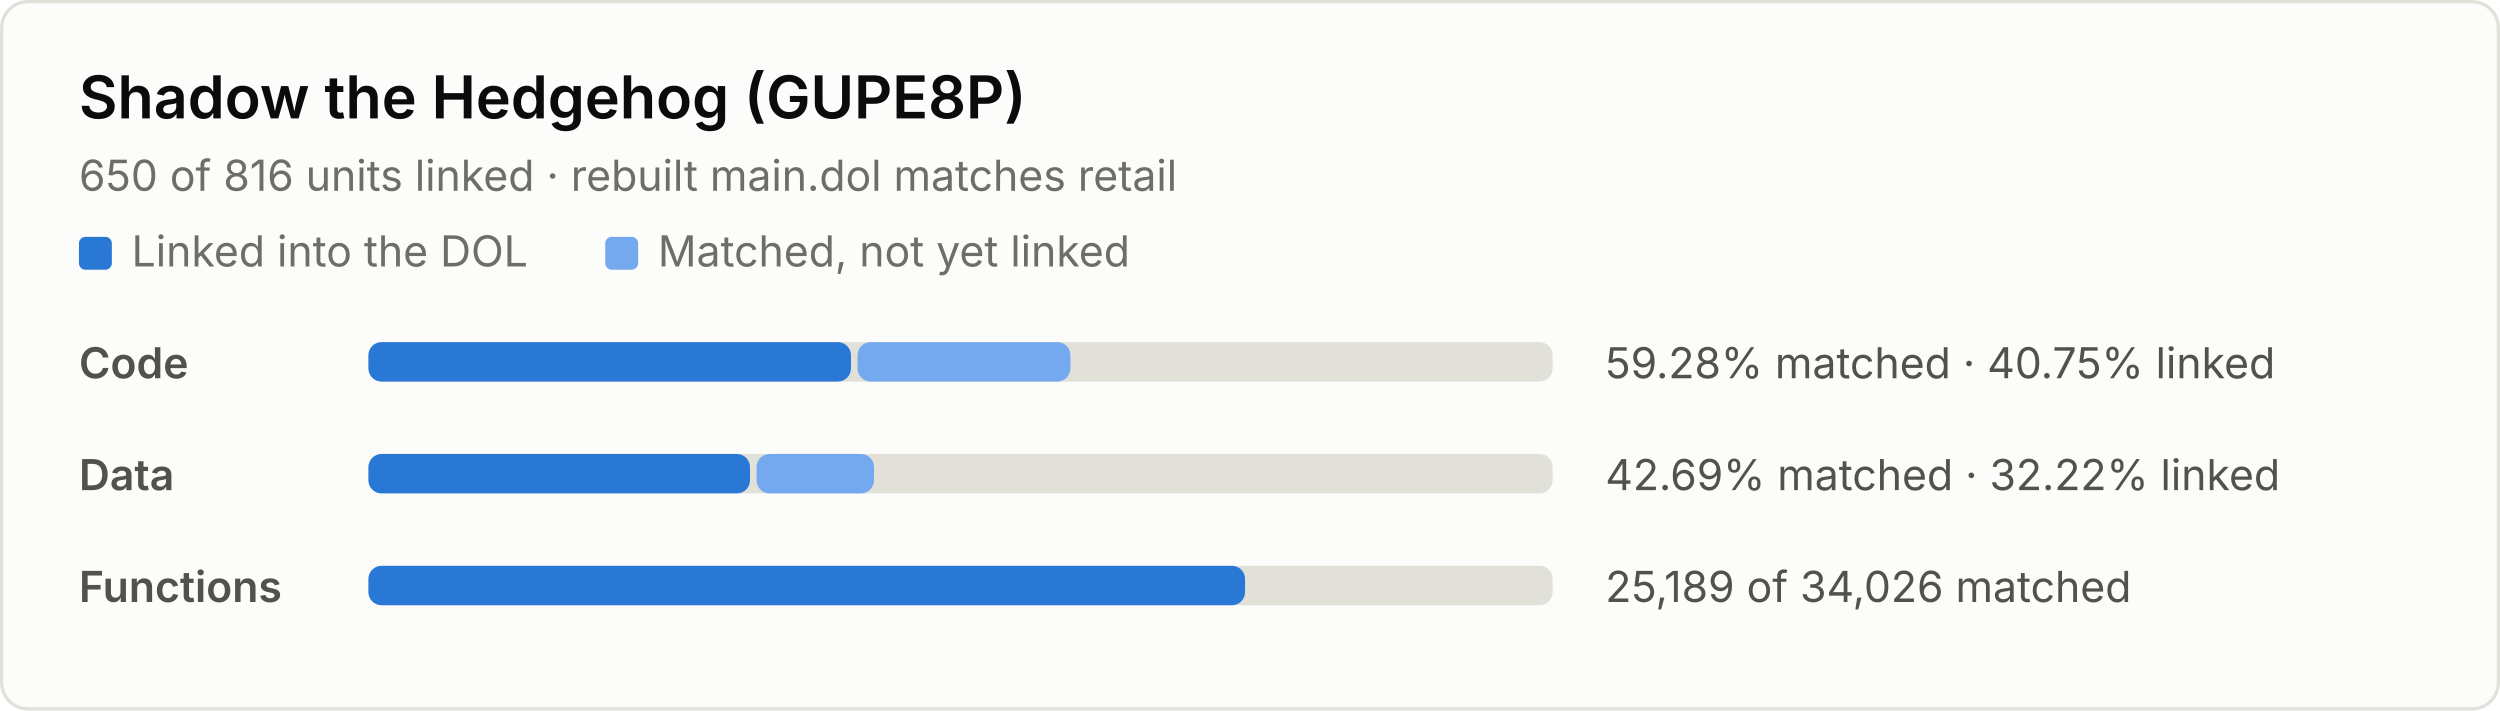
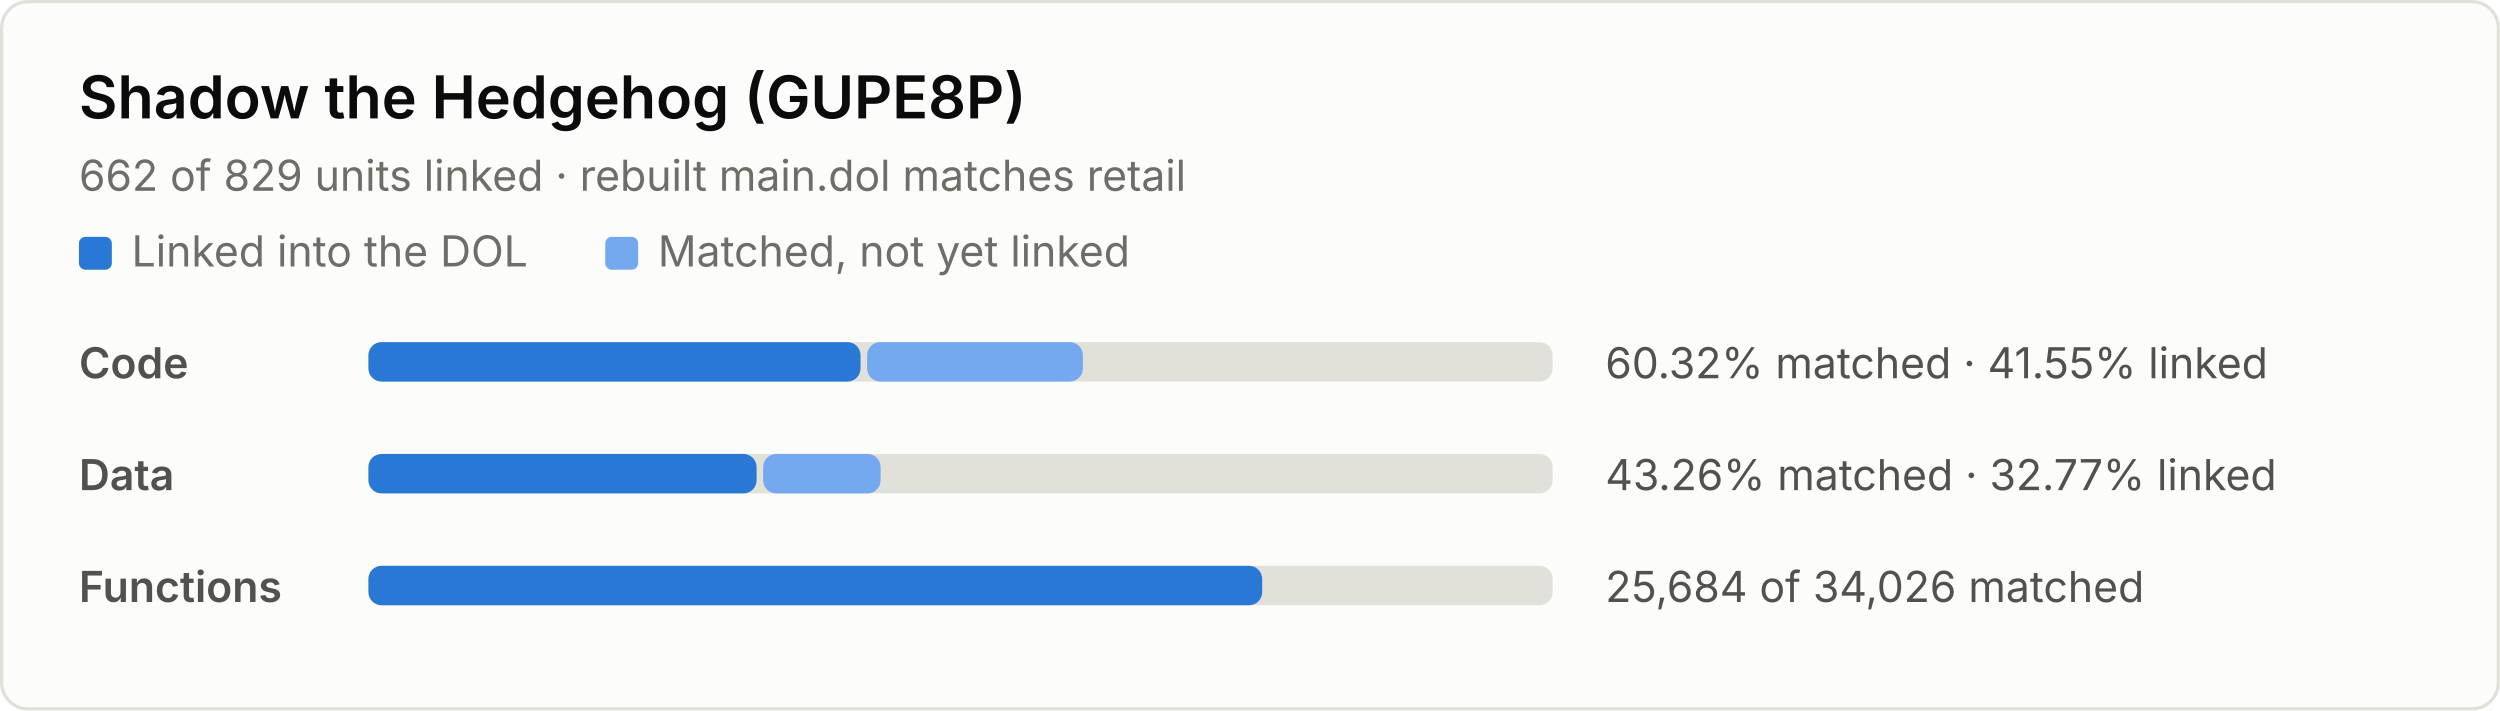
- <svg xmlns="http://www.w3.org/2000/svg" width="760" height="216" viewBox="0 0 760 216" role="img" aria-label="Decompilation progress: 59.28% of code matched, 40.75% linked">
+ <svg xmlns="http://www.w3.org/2000/svg" width="760" height="216" viewBox="0 0 760 216" role="img" aria-label="Decompilation progress: 60.32% of code matched, 41.55% linked">
  <style>
.bg { fill: #fcfcfb; stroke: #e1e0d9; }
.title { fill: #0b0b0b; font: 600 18px system-ui, -apple-system, "Segoe UI", sans-serif; }
.sub, .label, .nums, .key { font: 13px system-ui, -apple-system, "Segoe UI", sans-serif; }
.sub, .key { fill: #6f6d68; }
.label { fill: #52514e; font-weight: 600; }
.nums { fill: #52514e; font-variant-numeric: tabular-nums; }
.track { fill: #e1e0d9; }
.linked { fill: #2a78d6; }
.matched { fill: #74a9f0; }
@media (prefers-color-scheme: dark) {
  .bg { fill: #1a1a19; stroke: #2c2c2a; }
  .title { fill: #f0efec; }
  .sub, .key { fill: #9a988f; }
  .label, .nums { fill: #c3c2b7; }
  .track { fill: #2c2c2a; }
  .linked { fill: #4a94ec; }
  .matched { fill: #2260b0; }
}
</style>
  <rect class="bg" x="0.5" y="0.5" width="759" height="215" rx="8" />
  <text class="title" x="24" y="36">Shadow the Hedgehog (GUPE8P)</text>
-   <text class="sub" x="24" y="58">650 of 816 units linked · rebuilt main.dol matches retail</text>
+   <text class="sub" x="24" y="58">662 of 829 units linked · rebuilt main.dol matches retail</text>
  <rect class="linked" x="24" y="72" width="10" height="10" rx="2" />
  <text class="key" x="40" y="81">Linked into the DOL</text>
  <rect class="matched" x="184" y="72" width="10" height="10" rx="2" />
  <text class="key" x="200" y="81">Matched, not yet linked</text>
  <text class="label" x="24" y="115">Code</text>
  <rect class="track" x="112" y="104" width="360" height="12" rx="4" />
-   <rect class="linked" x="112" y="104" width="146.7" height="12" rx="4" />
-   <rect class="matched" x="260.7" y="104" width="64.7" height="12" rx="4" />
-   <text class="nums" x="488" y="115">59.28% matched · 40.75% linked</text>
+   <rect class="linked" x="112" y="104" width="149.6" height="12" rx="4" />
+   <rect class="matched" x="263.6" y="104" width="65.6" height="12" rx="4" />
+   <text class="nums" x="488" y="115">60.32% matched · 41.55% linked</text>
  <text class="label" x="24" y="149">Data</text>
  <rect class="track" x="112" y="138" width="360" height="12" rx="4" />
-   <rect class="linked" x="112" y="138" width="116.0" height="12" rx="4" />
-   <rect class="matched" x="230.0" y="138" width="35.7" height="12" rx="4" />
-   <text class="nums" x="488" y="149">42.69% matched · 32.22% linked</text>
+   <rect class="linked" x="112" y="138" width="118.0" height="12" rx="4" />
+   <rect class="matched" x="232.0" y="138" width="35.7" height="12" rx="4" />
+   <text class="nums" x="488" y="149">43.26% matched · 32.77% linked</text>
  <text class="label" x="24" y="183">Functions</text>
  <rect class="track" x="112" y="172" width="360" height="12" rx="4" />
-   <rect class="linked" x="112" y="172" width="266.5" height="12" rx="4" />
-   <text class="nums" x="488" y="183">25,189 of 34,026 matched</text>
+   <rect class="linked" x="112" y="172" width="271.7" height="12" rx="4" />
+   <text class="nums" x="488" y="183">25,684 of 34,026 matched</text>
</svg>
